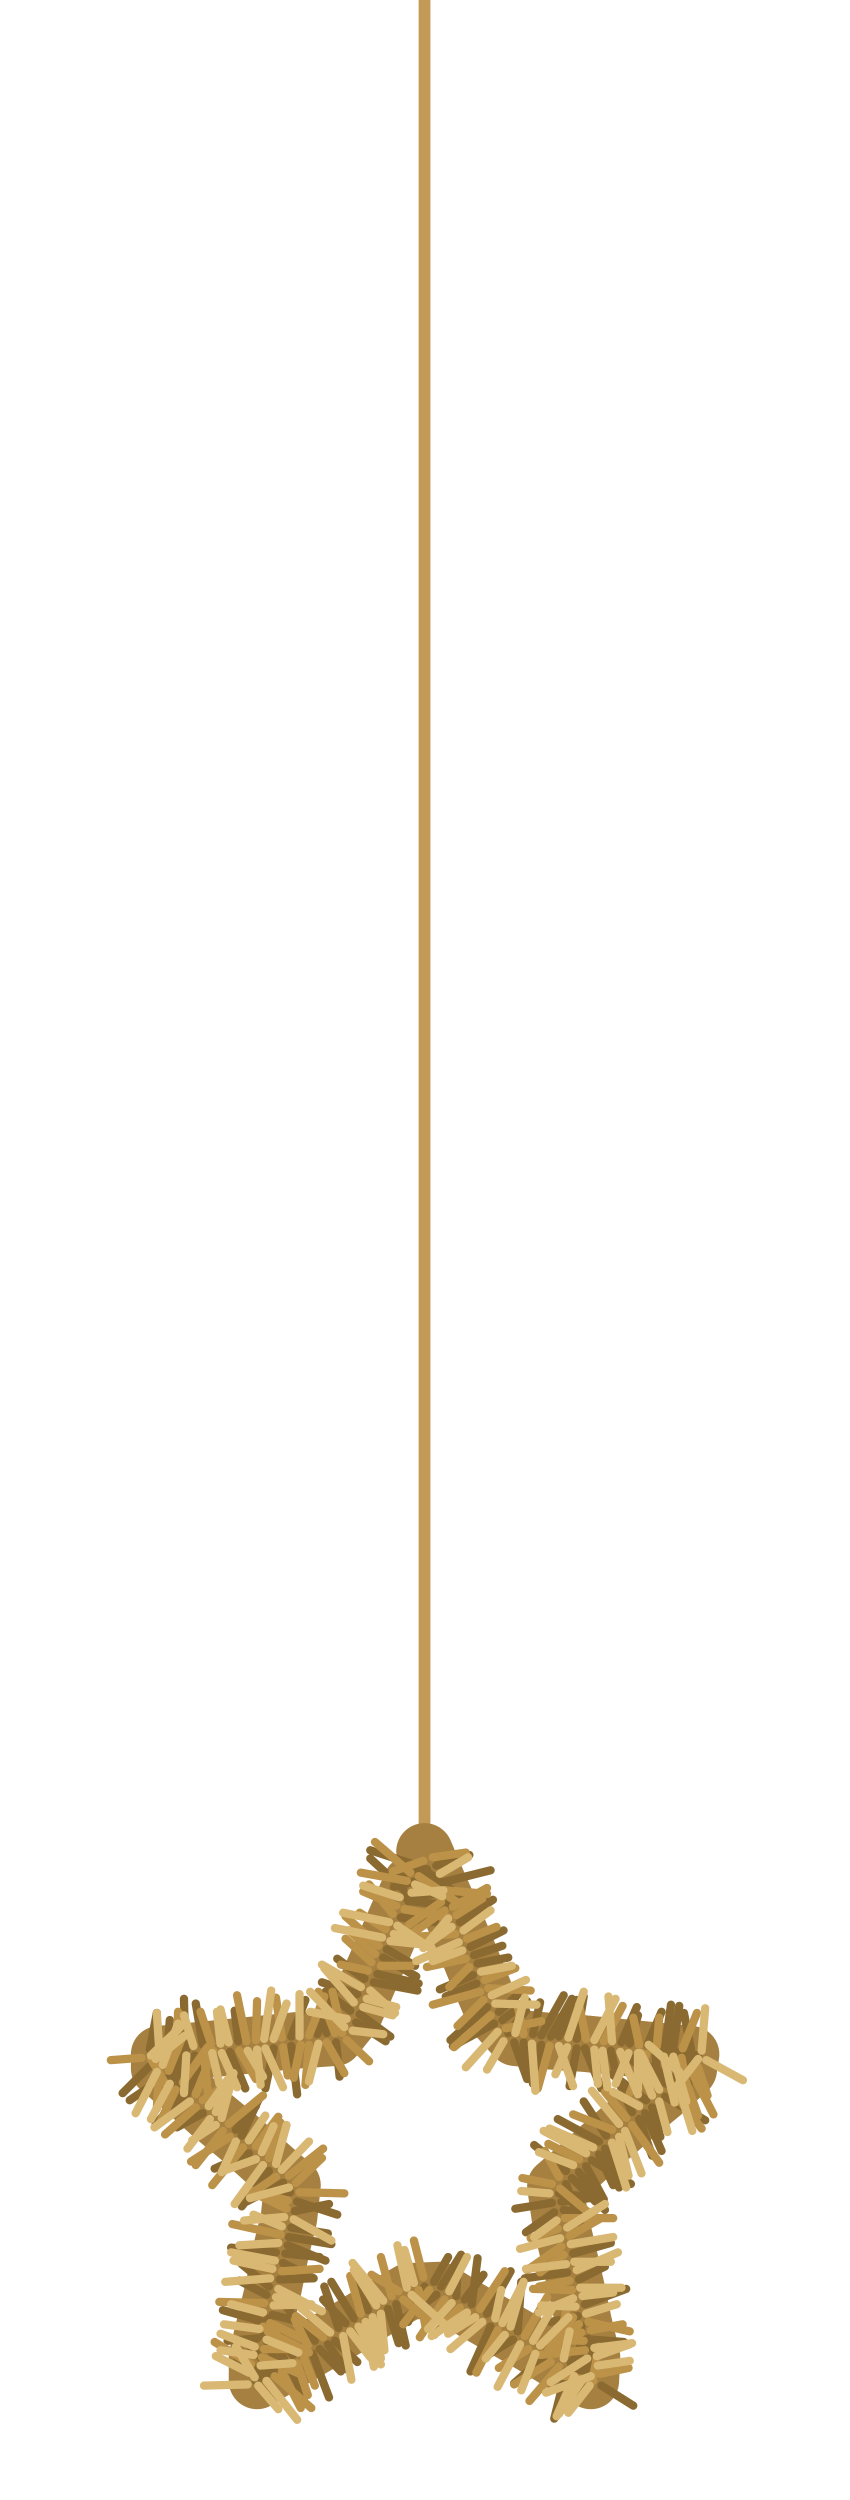
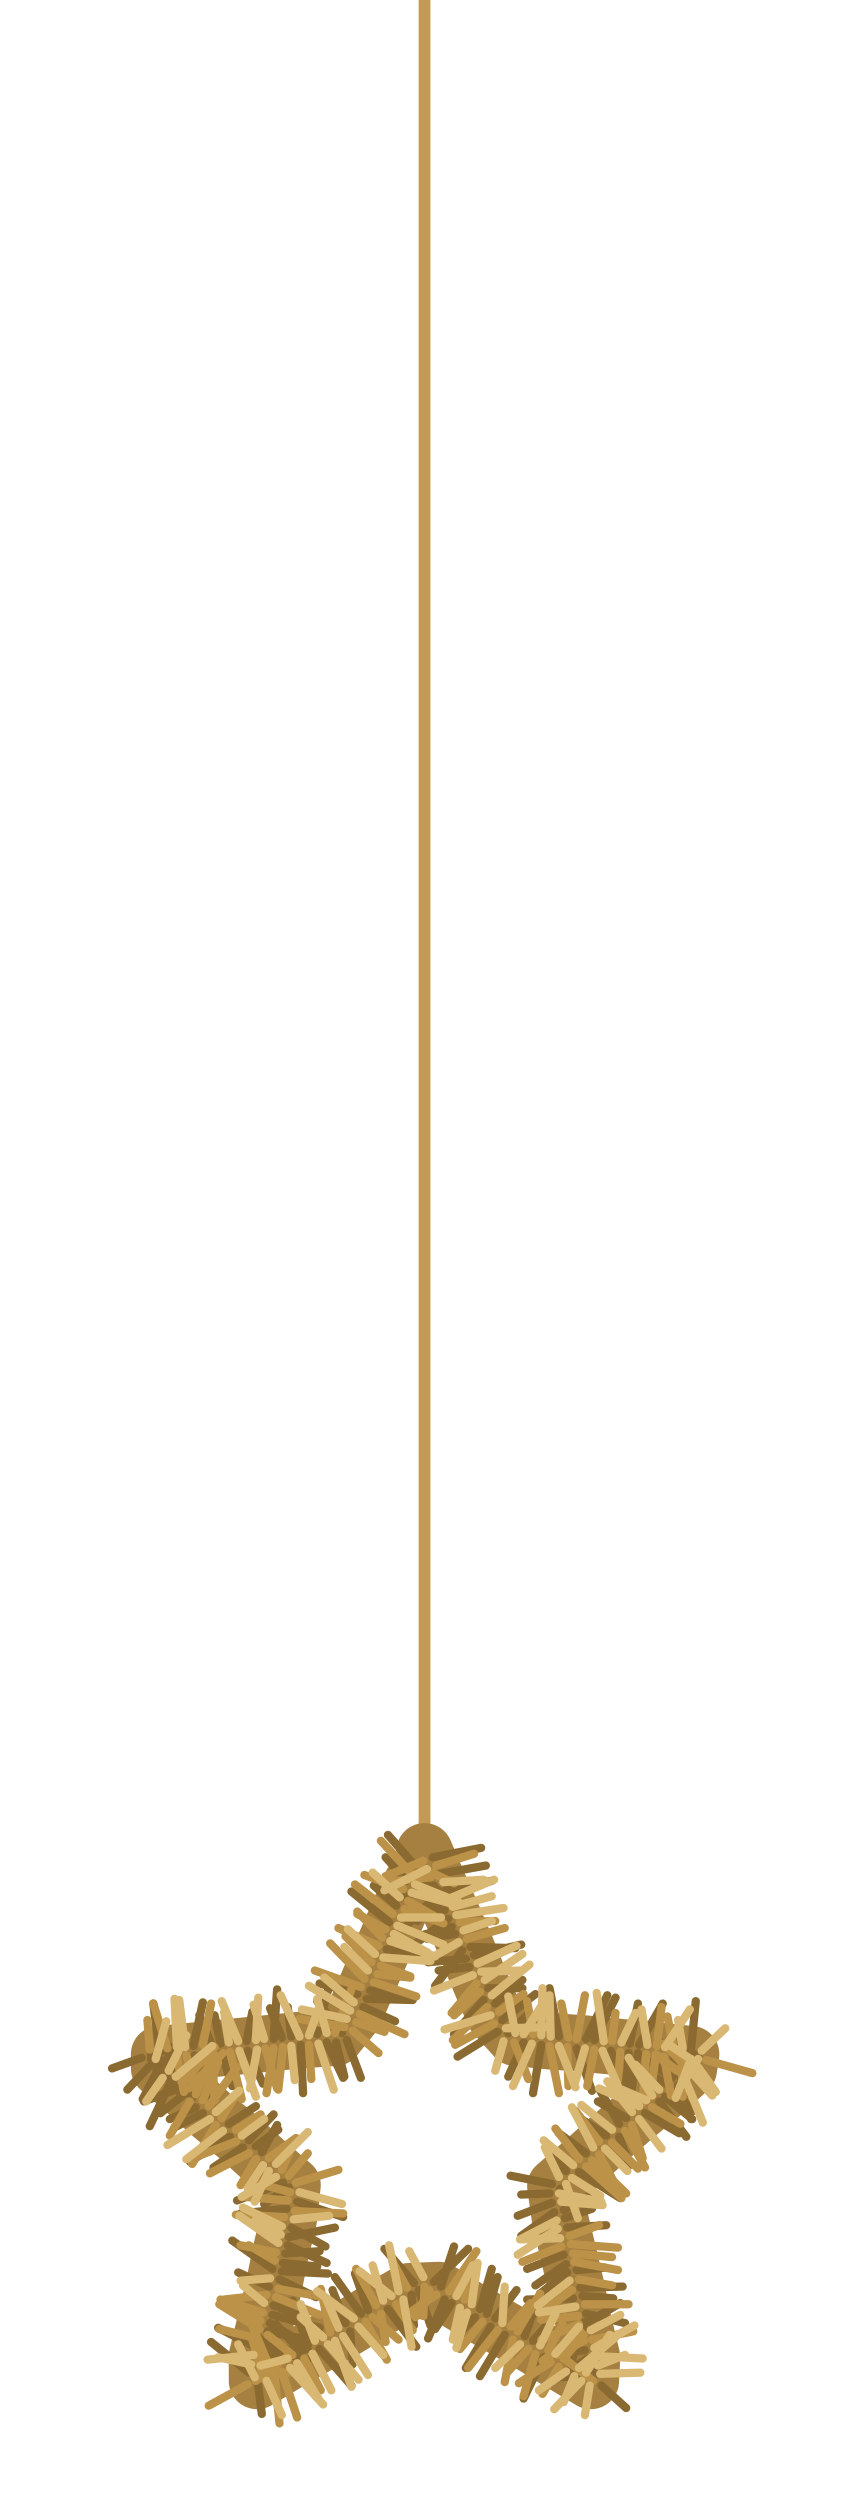
<svg xmlns="http://www.w3.org/2000/svg" viewBox="0 0 72 212" width="72" height="212">
  <style>.b{transform-origin:36px 0;animation:b 3.2s ease-out 0s 1 both}@keyframes b{0%{transform:rotate(2.6deg)}24%{transform:rotate(-1.8deg)}48%{transform:rotate(1.1deg)}72%{transform:rotate(-.5deg)}100%{transform:none}}@media (prefers-reduced-motion:reduce){.b{animation:none}}</style>
  <g class="b">
    <path d="M36 0V158" stroke="#C29A55" stroke-width="1" />
    <path d="M36 157L37.2 159.8L38.4 162.5L39.6 165.3L40.7 168L41.9 170.8L43.7 172.8L46.7 173.1L49.6 173.3L52.6 173.6L55.6 173.9L58.6 174.2L58.4 175.5L56.2 177.5L53.9 179.4L51.6 181.4L49.4 183.4L47.1 185.4L47.5 188.2L48.2 191.1L48.9 194.1L49.5 197L50.2 199.9L50.1 201.9L47.6 200.4L45 198.8L42.4 197.3L39.8 195.8L37.2 194.2L34.7 194.3L32.1 195.8L29.5 197.4L26.9 198.9L24.3 200.4L21.8 201.9L21.8 199.8L22.5 196.9L23.2 194L23.8 191L24.5 188.1L24.8 185.3L22.5 183.3L20.3 181.3L18 179.4L15.8 177.4L13.5 175.4L13.5 174.2L16.5 173.9L19.5 173.6L22.5 173.3L25.4 173L28.4 172.8L30.1 170.7L31.3 167.9L32.5 165.2L33.7 162.4L34.9 159.7" fill="none" stroke="#A68040" stroke-width="4.8" stroke-linecap="round" stroke-linejoin="round" />
-     <path d="M36.2 158.5l-2.3 0.4M37 158.2l2.8 -0.9M36.5 159.2l-3.1 0.8M36.8 159.9l-3.1 1.1M37.6 159.6l4 -1M37.1 160.6l-2.8 0.2M38.1 161l3 -0M39 163l2.8 -1.9M39.9 165.1l2.8 -1.4M40.2 165.8l2.4 -0.8M40.5 166.5l2.6 -0.5M40.1 167.5l-2.8 1.2M40.4 168.2l-2.6 1.1M41.3 170.2l-3.1 2.8M42.3 170.6l2 -1.8M41.9 171.6l-3.5 1.9M42.6 171.3l2.1 -1.6M43.1 172.4l1.5 -1.9M43.6 173.2l1.1 3.1M44.4 173.2l0.8 3.5M45.2 172.5l0.6 -2.7M45.9 173.4l-0.7 3.1M45.9 172.6l1.9 -3.4M46.7 172.7l1.8 -3.2M47.4 172.7l1.5 -3.1M48.9 173.7l-0.6 3.2M48.9 172.9l0.6 -3.6M49.6 173.7l1.4 3.4M51.8 173.9l0.6 2.6M52.7 173.2l1.3 -3M53.4 173.3l0.7 -2.4M54.9 173.4l1.2 -2.8M55.6 174.3l0.2 2.9M56.4 173.6l0.5 -3.6M57.1 173.6l0.5 -3.5M58.6 174.6l-0.3 2.8M58.6 173.8l-0.6 -3.1M59.2 174.3l-2.9 -0.5M58.7 174.7l-2.3 -1.1M58.1 175.2l-2.1 -1.5M57 176.2l-3.5 -1.8M56.5 176.7l-2.8 -1.9M56.4 177.8l3.4 2M54.8 178.1l-2.9 -2.2M55.3 178.7l0.7 2.5M54.7 179.2l1.4 3.2M53.6 179.1l-1.2 -2.7M54.2 179.7l1.1 3.1M51.4 181.1l-1.9 -2.9M50.8 181.6l-3.5 -1.9M51.3 182.2l1.2 3.3M50.8 182.7l1.2 2.6M50.2 183.2l3.3 2M49.7 183.7l1.5 2.8M49.1 184.2l2.2 3.2M48 184.1l-2.7 -2.2M48.5 184.7l2 2M48 185.2l1.2 3.3M47.4 186l2.5 0.3M46.8 186.8l-3.1 0.5M47.6 186.7l2.4 -0.3M47 187.6l-2.4 1.7M47.8 187.4l2.7 0.6M48.6 191.1l3.2 -0.9M48.1 192.7l-3.6 0.5M49.1 193.3l2.2 -1.1M49.6 195.4l3.5 -1.3M49 196.4l-2.3 0.5M50.2 198.4l2.7 0.2M50 200.7l-2.1 1.3M51 202.3l2.7 1.7M49.7 201.2l0.5 -2.7M49.1 200.8l0.2 -3.6M48.4 200.4l1.5 -2.1M48 201.1l-1 4M46.1 199.9l-2.5 2.2M43.9 197.7l0.3 -4.2M43.5 198.4l-2.8 1.7M41.6 197.3l-1.7 3.8M41.3 196.2l2 -3.6M40 195.4l0.5 -3.9M39.4 195l1.6 -2.1M38.7 194.7l0.1 -2.5M37.4 193.9l1.7 -2.7M37 194.6l-2.7 2M36.8 193.5l1.2 -2.1M36 193.9l-1.4 3M33.6 195.4l0.8 3.5M32.9 195.8l0.9 2.9M31.2 195.9l-1.3 -2.7M30 196.6l-1.9 -3.1M29.3 197l-1.9 -2M28.7 197.4l-1.2 -3.5M28.4 198.5l1.9 1.8M27.8 198.8l1.5 2.1M26.7 198.5l-2.7 -3.2M27.1 199.2l1.8 1.9M26.5 199.6l1.4 3.7M24.8 199.7l-2.1 -3.1M24.1 200.1l-1.3 -2.9M24.6 200.8l1.2 2.5M23.5 200.5l-1.7 -3.8M22.9 200.8l-2.2 -2.4M22.2 201.2l-2.1 -1.3M21.7 201.9l2.2 -1.6M21.9 201.4l3.8 -0.7M21.8 198.3l-2.5 0.2M22.1 196.8l-3.2 -0.9M23.1 196.3l2.8 0.7M22.6 194.6l-2.3 -1.2M22.8 193.9l-2.3 -1.9M23.7 193.3l2.9 -0.1M24 191.9l2.6 1.3M24.2 191.1l2.9 0.3M23.4 191l-3.8 -0.4M24.4 190.4l3.2 1.3M24.5 189.7l3.6 0.6M24.7 188.9l3.1 0.5M25 187.5l2.9 -0.6M25.2 186.7l3.4 1.1M24.6 185.9l-3.8 0.3M24 185.1l-3.3 1.7M22.8 184.1l-2.3 3M21.1 182.6l-2.9 1.3M20.5 181.1l1.4 -3M20 180.6l1.7 -2M17.2 179.2l-2.2 1.2M16 177.1l2.1 -2.9M15.5 177.7l-2.3 2.4M14.9 176.1l1.1 -2.8M13.8 176.2l-2.8 1.9M12.7 175.2l-2.3 2.3M12.7 173.8l0.6 -3.1M14.3 174.5l0.3 2.8M14.2 173.7l0.2 -2.4M15 174.4l0.4 3.5M15.7 173.6l-0.1 -4.1M16.5 174.3l-0.7 3.7M17.2 173.4l-0.6 -3.5M19.5 174l1.3 3.1M20.2 173.1l-0.3 -2.6M23.2 173.7l-0.7 3.4M24.7 173.5l0.5 4.1M24.7 172.7l1.2 -3.1M26.9 172.5l1.3 -3.5M27.7 172.4l0.6 -3.6M28.5 173.2l0.3 2.9M30.2 171.5l2.5 1.6M30.5 170.8l2.6 1.9M29.7 170.5l-2.1 -1.6M30.3 169.1l-3 -1M31.7 168.1l3.7 0.7M30.9 167.8l-2.3 -1.7M32 167.4l3.5 0.8M32.5 166l2.8 1.6M32.8 165.3l2.4 1.4M34 162.6l2.9 0.4M34.6 161.2l3.8 0.4M34.2 160.2l-2.8 -2.6M35.8 158.4l2.7 2M35.1 158.1l-3.7 -1.2" stroke="#8A6A30" stroke-width="0.7" stroke-linecap="round" />
-     <path d="M35.9 157.8l-2.6 0.9M36.7 157.5l2.8 -0.4M37.8 160.3l3.5 0.3M37.4 161.3l-2.7 1.9M37.7 162l-2.8 2M38.4 161.7l2.9 -1.6M38.7 162.4l2.2 -1.4M38.6 164l-2.8 0.2M39.6 164.4l2.5 -1M39.5 166.1l-3.3 0.7M39.8 166.8l-1.7 1.7M41.1 167.9l2.6 -1M40.7 168.9l-4 1.1M41.4 168.6l3.6 0.2M41 169.6l-2.2 2.2M41.6 170.9l-3.1 2.7M42.9 172l3 -0.6M44.4 172.5l-0.5 -2.4M46.6 173.5l-1 3.6M49.7 172.9l-0.6 -2.9M51.2 173.1l1.6 -3M54.2 173.4l-0.5 -2.3M54.8 174.2l-1.4 3.3M55.7 173.5l0.2 -2.4M57.8 174.5l0.7 4M57.9 173.7l1.2 -3M59.2 175.3l0.8 2.4M58.7 175.8l1.8 3.5M58.1 176.3l1.1 3.1M57 177.3l2.5 3.2M53.1 179.6l-1.8 -2.2M53.6 180.2l2.3 3.2M51.9 180.6l-3.3 -1.3M49.1 183.1l-2.6 -1.3M47.4 184.6l-1.2 -2.2M46.8 185.2l-2.5 -0.5M47.5 185.6l2.5 2.1M47.9 188.1l4.1 -0M47.3 189l-2.3 0.8M48.3 189.6l2.5 -1.4M47.6 190.5l-2.9 2M47.8 191.2l-2 1.5M48.3 193.4l-2.6 0.5M48.5 194.2l-3.3 -0.1M49.1 197.1l-1.9 1.5M49.9 196.9l3.5 0.8M49.3 197.8l-2.8 0.7M50.1 197.6l2.7 -0.5M49.5 198.5l-3 -0.1M49.6 199.3l-3.8 0.4M50.9 201.3l2.4 -0.5M50.3 201.9l-2.9 -0.5M50.3 201.5l0.5 -2.5M47.4 200.7l-2.5 2.9M47.1 199.6l1 -3.9M46.7 200.3l-3.1 1.9M46.5 199.3l2.1 -2.8M44.8 199.2l-2.5 1.6M44.5 198.1l1.9 -3.3M42.2 197.6l-1.8 3.6M40.7 195.8l2.1 -3.2M39 195.7l-2.2 2.3M37.7 195l-2.1 3.2M36.4 194.2l-2.2 2.9M35.9 193.1l-0.8 -3.1M35.5 194.2l0.6 3.2M33.8 194.3l-2.3 -1.4M34.2 195l2 1.7M33.2 194.7l-0.9 -3.3M30.6 196.2l-0.9 -3.2M27.4 198.2l-2.3 -1.8M26.1 198.9l-1.1 -2.2M25.4 199.3l-3.1 -2M25.8 200l0.9 2.3M25.2 200.4l0.9 2.7M23.9 201.1l1.6 3.1M23.3 201.5l3.1 2.7M21.3 200.5l-3.1 -1.9M22.2 199.9l3.2 1.4M22.4 199.2l3.1 0M22.7 197.7l3.5 1.8M22.9 197l2.7 1.3M22.4 195.3l-3.8 -0.1M23.9 192.6l3.2 -0.2M23.8 189.5l-4.1 -0.9M24.3 187.3l-2.9 -1.4M24.4 186.6l-3.3 -0.9M25.4 185.9l3.8 0.1M25.1 185.1l2.2 -2.1M24.5 184.5l2.9 -2.3M23.4 184.6l-2.2 1.5M22.8 183l1 -3M21.7 182l1.9 -2.5M20.6 182.1l-2.6 3.2M19.5 181.2l-3.3 2.1M19.4 180.1l2.9 -2.4M18.9 180.7l-2.3 2.9M17.2 178.1l2.6 -1.7M16.6 178.7l-2.6 2.3M16.6 177.6l1.5 -3.7M15.5 176.6l2.1 -3M14.9 177.2l-1.3 2.7M14.3 175.6l1.1 -2.7M12 174.5l-2.6 0.2M12.8 174.6l1.4 2.4M13.5 174.6l-0.2 4.2M15 173.6l0.1 -3M17.3 174.2l0.4 4M17.9 173.3l-0.9 -2.7M20.3 173.9l1.4 2.4M20.9 173.1l-0.8 -3.9M21.7 173l0.1 -3.3M24 173.6l0.4 2.4M23.9 172.8l-0.5 -3.4M25.5 173.4l-0.6 2.8M26.2 173.4l-0.3 3.4M26.2 172.6l1.3 -3.3M27.7 173.2l1.5 2.6M28.4 172.4l-1.4 -3.5M29.4 173l1.9 1.8M29 172.4l-0.8 -3.5M31.2 167.1l-2.3 -0.5M32.3 166.7l2.5 0M31.5 166.4l-2.2 -2M31.8 165.7l-2.2 -2M32.1 165l-2.8 -2.5M32.7 163.6l-2.2 -1.4M33.3 162.3l-2 -2.5M34.3 161.9l3.7 0.7M33.6 161.6l-2.8 -1.2M34.5 159.5l-3.9 -0.7M35.5 159.1l3.4 2.3M34.8 158.8l-3 -2.6" stroke="#BC9248" stroke-width="0.7" stroke-linecap="round" />
-     <path d="M37.3 158.9l2.4 -1.4M38 162.7l-2.1 2.5M38.3 163.4l-2.1 1.5M39.3 163.7l2.3 -1.7M38.9 164.7l-3.6 1.6M39.2 165.4l-2.5 0.9M40.8 167.2l2.6 -0.5M41.7 169.2l2.9 -1.3M42 169.9l3.5 0.1M42.2 172.3l-2.7 3M42.7 173.1l-1.4 2.4M43.7 172.4l0.8 -3M45.1 173.3l0.3 4M47.4 173.5l1.2 3.4M48.1 173.6l-1 2.3M48.2 172.8l1.3 -3.9M50.4 173.8l0.3 2.9M50.4 173l1.8 -3.5M51.1 173.9l0.4 3.1M51.9 173.1l-0.3 -3.8M52.6 174l1.5 3.6M53.3 174.1l-1.1 2.6M54.1 174.1l-0 3.1M56.3 174.4l0.9 3.9M57.1 174.4l1.1 3.8M59.2 174.6l-1.7 2.2M59.5 173.9l0.3 -3.6M59.9 174.7l3.1 1.7M57.6 175.7l-2.6 -2.3M57.5 176.8l1.2 3.9M55.9 177.2l-1.6 -3.1M55.3 177.7l-1.2 -2.9M55.9 178.2l0.7 2.6M54.2 178.6l-2.2 -1.2M52.5 180.1l-2.3 -2.8M53 180.7l1.4 3.6M52.5 181.2l0.8 3.3M51.9 181.7l1.2 3.8M50.3 182.1l-3.7 -1.6M49.7 182.6l-3.6 -1.9M48.6 183.6l-2.9 -1.1M46.6 186l-2.4 -0.2M47.2 188.3l-1.9 1.4M48.1 188.9l3.2 -2M47.5 189.8l-3.4 0.9M48.4 190.3l3.6 -0.6M48 192l-3.4 0.4M48.7 191.8l3.1 0M48.9 192.5l3.5 -1.5M49.2 194l3.5 -0M48.6 194.9l-2.9 1.2M49.4 194.7l2.6 -0.3M48.8 195.6l-2.9 -0.1M49.7 196.2l2.6 -0.8M50.4 199.1l3.2 -0.4M49.8 200l-3.1 2M50.6 199.8l2.8 -1M50.7 200.6l2.7 -0.4M50.1 201.5l-3.8 1.4M50 202.3l-1.8 2.3M49.3 201.9l-1.9 2.8M48.7 201.5l-1.5 3.4M47.8 200l0.5 -2.3M45.8 198.9l2.4 -2.4M45.4 199.6l-1.2 3.1M45.2 198.5l1.7 -2.9M44.1 198.8l-1.9 3.6M43.3 197.3l1.1 -3.8M42.8 198l-1.6 2M42.6 197l1.8 -3.5M42 196.6l0.5 -2.4M40.9 196.9l-2.7 2.3M40.3 196.5l-2.3 1.4M39.6 196.1l-3 2M38.3 195.3l-2 2.2M38.1 194.3l1.5 -2.9M35.1 193.6l-0.8 -2.8M34.5 194l-0.8 -3.6M34.9 194.6l2.9 2.6M32.5 195.1l-2.6 -3.2M31.9 195.5l-1.9 -3M32.3 196.2l0.3 3.1M31.6 196.5l0.7 3.5M31 196.9l0.7 3.8M30.4 197.3l1.9 3.2M29.7 197.7l1.7 2.2M29.1 198.1l0.7 3.7M28 197.8l-2.5 -2.1M22.6 201.9l2.6 3.3M21.6 201.6l-1.6 -2.6M21.9 202.3l1.7 2M21 202.2l-3.7 0.1M21.1 201.2l-2.8 -1.4M22.1 200.6l2.7 -0.2M21.5 199.7l-2.8 -0.4M21.6 199l-2.9 -1.1M22.6 198.4l2.7 1.1M22 197.5l-3 -0.4M22.3 196.1l-2.7 -0.7M23.2 195.5l3.2 -0.1M23.4 194.8l2.4 0.8M23.6 194.1l3.7 1.9M22.9 193.2l-3.8 0.3M23.1 192.4l-3.3 -0.7M23.3 191.7l-3.7 -0.7M23.6 190.2l-3.3 0.2M23.9 188.8l-2.4 -1M24.9 188.2l3.2 1.8M24.1 188l-3.4 0.3M24.5 185.5l-3.3 0.9M23.9 184l2.3 -2.4M23.4 183.5l0.9 -3.3M22.3 183.6l-2.4 3.3M22.2 182.5l1 -2.2M21.7 183.1l-2.8 1M21.1 181.5l1.4 -2.1M20 181.6l-1.2 2.6M18.8 179.6l1 -3.8M18.3 180.2l-2 1.3M18.3 179.1l1.2 -2.7M17.8 179.7l-1.9 2.5M17.7 178.6l1.8 -2.5M16.1 178.2l-3 2.2M14.4 176.7l-1.6 3M13.8 175.1l1.3 -3.5M13.3 175.7l-1.8 3.5M13.2 174.6l2.5 -2M12.8 174.3l2.7 -2.6M13.5 173.8l-0.2 -3.1M15.8 174.3l-0.2 3.2M16.4 173.5l-0.8 -2.6M18 174.1l0.6 2.6M18.8 174.1l1.3 2.9M18.7 173.3l-0.3 -2.7M19.4 173.2l-0.7 -2.8M21 173.9l1.3 2.2M21.8 173.8l0.3 3M22.5 173.7l1.5 3.3M22.4 172.9l0.6 -4.1M23.2 172.9l1.1 -3M25.4 172.7l0 -3.6M27 173.3l-0.8 3.2M29.9 172.2l2.6 0.3M29.2 171.9l-2.9 -3M29.4 171.2l-3.1 -0.6M30.8 170.2l2.5 0.7M30 169.8l-2.5 -2.9M31.1 169.5l2.5 0.7M31.4 168.8l2.1 1.9M30.6 168.5l-3.3 -1.9M33.1 164.6l2.8 0.3M32.4 164.3l-4 -0.8M33.4 164l3.2 1.2M33.7 163.3l2.9 2M33 163l-3.9 -0.8M33.9 160.9l-3.1 -1M34.9 160.5l2.7 -0.2M35.2 159.8l2.3 1" stroke="#D9B874" stroke-width="0.7" stroke-linecap="round" />
+     <path d="M36.7 157.5l4.1 -0.8M37.3 158.9l3.9 -0.7M36.8 159.9l-3.3 1.2M37.1 160.6l-2.7 2.8M37.8 160.3l3.9 -0.8M37.4 161.3l-2 1.6M37.7 162l-2.5 0.4M38 162.7l-3 2.3M38.3 163.4l-2.5 0.7M38.6 164l-2.4 0.4M39.2 165.4l-2.3 3M39.9 165.1l3.8 0.1M39.5 166.1l-3.2 0.3M40.2 165.8l4 -0.9M39.8 166.8l-2.6 0.3M41.4 168.6l2.9 0M41 169.6l-2.5 2.9M42 169.9l2.3 -2M42.6 171.3l2.8 -2.2M42.2 172.3l-3.4 2.1M43.1 172.4l1.8 -1.7M44.4 173.2l-1.3 2.9M45.9 173.4l-0.7 4.1M47.4 172.7l-0.8 -4.1M48.9 173.7l1.3 3.6M49.7 172.9l1.8 -3.7M50.4 173l1.8 -3.6M51.8 173.9l1 2.8M53.3 174.1l-0.2 3.2M53.4 173.3l0.7 -3.4M54.1 174.1l-0.7 4M54.2 173.4l2 -3.5M57.1 174.4l1.1 3.1M58.6 173.8l0.4 -4.1M59.2 174.3l-3.4 -1.2M57 176.2l-2 -1.4M57.5 176.8l1.1 2.9M56.5 176.7l-3.3 -2M57 177.3l1.8 1.7M56.4 177.8l2.3 1.9M55.9 178.2l2.3 3M54.7 179.2l2.9 1.7M53.1 179.6l-2.4 -1.4M52.5 180.1l-1.6 -2.8M52.5 181.2l0.9 2.4M51.4 181.1l-2.4 -1.6M49.7 182.6l-2.3 -1.7M49.1 184.2l3.5 2.2M48 184.1l-1.7 -2.1M46.8 185.2l-3.5 -0.7M47.5 185.6l2.2 1.4M46.6 186l-2.4 0.1M46.8 186.8l-2.9 1.1M47 187.6l-2.8 2M47.8 187.4l2.2 -1.2M47.9 188.1l2.3 -0.8M48.1 188.9l3.3 -0.2M47.8 191.2l-3.1 1.2M48 192l-2.6 1.8M48.1 192.7l-2.3 1.8M48.9 192.5l2.4 -0.2M49.2 194l3.6 -0.1M48.6 194.9l-3.9 0.1M49.4 194.7l2.6 0.2M49.7 196.2l3.3 0.8M49.9 196.9l2.7 -1.6M49.6 199.3l-2.4 0.3M49.8 200l-2.6 1.7M50 200.7l-2.7 0.7M50.1 201.5l-3.1 0.1M51 202.3l2.1 1.9M50.3 201.5l0.8 -2.9M48.4 200.4l1.2 -3.5M46.1 199.9l-1.7 3.5M45.2 198.5l2.3 -2.6M44.5 198.1l1 -2.8M42.8 198l-2.1 3.5M42 196.6l1.8 -2.4M41.6 197.3l-2.1 3.5M41.3 196.2l0.9 -3.1M40.7 195.8l1 -3.4M40.3 196.5l-1.7 1.7M38.3 195.3l-1.4 2.2M37.7 195l-1.4 3.3M37.4 193.9l1.1 -3.4M36.8 193.5l2.9 -2.8M35.1 193.6l-2.5 -2.9M35.5 194.2l1 3M34.9 194.6l0.2 2.6M32.9 195.8l2.4 3.2M31.2 195.9l-1.1 -3.1M30.6 196.2l-2.2 -3.1M29.3 197l-1.1 -2.8M29.7 197.7l0.2 2.8M27.1 199.2l2.7 3.1M26.1 198.9l-1.3 -3.8M25.4 199.3l-2 -2.2M24.1 200.1l-2.1 -1.8M23.5 200.5l-2.3 -2.1M21.9 202.3l0.3 2.4M21.1 201.2l-3.2 -2.6M22.2 199.9l3.9 -0.7M22.4 199.2l3.7 0.9M21.6 199l-3.1 -1.6M22.6 198.4l2.5 1.2M22.7 197.7l2.8 0.6M22.9 197l3 1.8M23.1 196.3l4 1.1M23.2 195.5l2.7 1M22.8 193.9l-2.6 -1.2M23.7 193.3l3.1 1.5M23.9 192.6l3.9 0.2M23.1 192.4l-3.4 -2.4M24 191.9l2.9 0.3M24.2 191.1l2.9 -0.2M24.4 190.4l3.3 1.5M24.5 189.7l3.9 -0.8M24.7 188.9l2.9 1.6M24.3 187.3l-3.9 0.4M25.2 186.7l3.9 1.3M24.5 185.5l-2.1 1.4M24 185.1l-3.9 1.5M22.2 182.5l1.3 -2.3M21.7 182l1.9 -1.4M21.1 181.5l2.1 -2.2M20.6 182.1l-2.5 1.7M19.5 181.2l-3.4 2.1M19.4 180.1l2.3 -1.5M17.2 179.2l-2.4 1.2M16.6 178.7l-2.2 1M15.5 177.7l-1.9 1.5M14.9 177.2l-2.7 1M14.4 176.7l-1.7 3.6M13.8 175.1l1.4 -2M13.3 175.7l-1.2 2.3M12.7 175.2l-1.9 2M12.8 174.3l2.6 -1M12 174.5l-2.5 0.9M12.8 174.6l2.5 2.9M13.5 174.6l-0.7 3.1M13.5 173.8l-0.5 -3.9M14.3 174.5l2 3.4M16.5 174.3l1.2 2.3M16.4 173.5l0.8 -3.7M17.3 174.2l0.7 3.7M17.9 173.3l-1 -2.4M18.8 174.1l0.9 2.8M18.7 173.3l-0.5 -2.4M21 173.9l1.3 2.8M20.9 173.1l0.5 -2.5M23.2 172.9l0.3 -4.2M23.9 172.8l-1 -2.5M24.7 172.7l-0.3 -2.5M25.5 173.4l0.2 4.1M26.9 172.5l0.9 -3.7M27.7 173.2l1.4 3M28.5 173.2l0.7 2.9M29.4 173l1.2 3.2M29 172.4l-2.1 -2.7M30.8 170.2l2.7 1.2M31.1 169.5l3.9 0.1M30.3 169.1l-3.2 -0.9M31.4 168.8l2.9 0.3M32.8 165.3l2.8 0.3M33 163l-3.2 -2.6M33.6 161.6l-1.9 -1.7M34.5 159.5l-1.8 -2M35.5 159.1l2.9 2.1M35.1 158.1l-2.2 -2.5" stroke="#8A6A30" stroke-width="0.7" stroke-linecap="round" />
+     <path d="M35.9 157.8l-3.2 1.3M37 158.2l3.2 -1M36.5 159.2l-3.9 0.4M39 163l3 -0.1M39.6 164.4l3.2 -0.9M40.4 168.2l-2.1 2.5M40.7 168.9l-2.2 2M41.3 170.2l-2.9 2.8M42.3 170.6l2.1 -1.5M41.9 171.6l-3.3 1.8M43.6 173.2l1.2 3.1M45.2 172.5l-0.5 -2.8M46.6 173.5l0.8 4M48.1 173.6l0.1 3.3M48.2 172.8l-0.6 -2.9M48.9 172.9l0.7 -3.7M50.4 173.8l-0.6 3.1M51.9 173.1l0.3 -2.4M52.6 174l-0.2 2.4M54.8 174.2l-0.3 4.1M55.6 174.3l-0.4 3.1M55.7 173.5l0.4 -3.3M56.3 174.4l0.6 3.3M57.1 173.6l-0.5 -2.6M57.8 174.5l0.1 3.3M59.9 174.7l3.9 1.1M58.1 175.2l-1.8 -1.9M57.6 175.7l-2 -1.5M55.3 178.7l2.4 1.4M53.6 180.2l0.9 2.8M53 180.7l1.7 3.1M51.9 181.7l2.2 2.2M50.8 181.6l-2 -2.6M50.8 182.7l1.2 2.2M50.2 183.2l2.9 2.8M49.1 183.1l-2 -2.6M49.7 183.7l3 2.7M48.3 189.6l2.5 -0.9M47.6 190.5l-3.3 1.3M48.4 190.3l4 0.3M48.6 191.1l3.3 0.3M48.7 191.8l3.7 0.7M49.1 193.3l2.8 0.5M48.5 194.2l-2.6 1.9M49.6 195.4l3.7 -0M49 196.4l-3.1 0.3M49.1 197.1l-3.2 1.3M49.3 197.8l-3.3 2.4M49.5 198.5l-2.2 1.2M50.2 198.4l3.5 -0.7M50.3 201.9l-2.2 -1.7M47.8 200l1.7 -2M47.4 200.7l-1.4 2.3M46.7 200.3l-2.7 1.8M46.5 199.3l1.2 -2.2M45.4 199.6l-1 3.6M44.8 199.2l-1.8 2M43.9 197.7l1.9 -3.2M43.5 198.4l-0.7 3.6M43.3 197.3l1.7 -2M42.2 197.6l-2.5 3.2M40.9 196.9l-1.9 2.3M39.4 195l0.7 -2.3M38.1 194.3l2.3 -3.4M37 194.6l-2.4 1.6M36.4 194.2l-1.2 2.3M36 193.9l-0.1 2.5M34.5 194l-1.2 -2.2M33.6 195.4l1.4 2.2M31.9 195.5l-1.7 -3.1M32.3 196.2l0.4 2.4M31.6 196.5l2.2 1.9M31 196.9l1.8 3.2M28 197.8l-0.8 -3.7M25.8 200l1.4 2.7M24.8 199.7l-2.1 -1.7M23.9 201.1l1.3 3.9M22.9 200.8l-1.6 -3.8M23.3 201.5l0.4 4M22.2 201.2l-0.8 -2.8M21.7 201.9l2.7 -2.1M21 202.2l-3.3 1.8M21.9 201.4l3.8 -0.3M21.8 198.3l-3.2 -0.8M22 197.5l-3.4 -2.1M22.1 196.8l-2.4 -0.9M22.3 196.1l-3.6 -1.1M23.4 194.8l3.7 1.5M22.6 194.6l-3.6 0.4M23.6 194.1l3.3 0.6M23.3 191.7l-2.2 -1.3M23.4 191l-3 -0.6M24.1 188l-4.1 -0.2M25 187.5l4.1 0.2M24.4 186.6l-3.6 -0.3M24.6 185.9l-3.6 -1M25.1 185.1l3.6 -1.1M24.5 184.5l1.6 -1.9M23.9 184l1.1 -2.5M22.8 183l2.3 -1.7M21.7 183.1l-1.3 2.2M21.1 182.6l-3.3 1.7M20 181.6l-3.9 1.5M20 180.6l2.1 -1.3M18.8 179.6l1.3 -2.1M18.3 180.2l-2 3.3M17.7 178.6l2.4 -3.3M17.2 178.1l1.3 -3.2M16.6 177.6l1.5 -3.4M16.1 178.2l-1.7 2.9M16 177.1l2.9 -3M15.5 176.6l2.7 -3M12.7 173.8l-0.2 -2.5M14.2 173.7l-1.2 -3.8M15 174.4l0.6 3M15.8 174.3l0.8 2.9M17.2 173.4l0.7 -3.5M18 174.1l0.2 4M19.5 174l1 4M22.5 173.7l1 3.4M23.2 173.7l-0.6 3.8M24 173.6l-0.4 3.6M26.2 173.4l0.2 2.9M28.4 172.4l1.4 -3.7M29.9 172.2l2.2 1.9M29.2 171.9l-3.8 -0.7M30.2 171.5l2.4 0.8M30.5 170.8l3.8 1.7M30.6 168.5l-3.9 -1.4M31.7 168.1l3.6 1.2M30.9 167.8l-2.9 -3M32 167.4l2.8 0.3M32.3 166.7l2.5 0.9M31.5 166.4l-2.2 -2.2M32.1 165l-3.4 -1.5M32.4 164.3l-2.1 -2.2M32.7 163.6l-2.4 -1.3M33.3 162.3l-3.2 -2.5M34.3 161.9l3.3 1.2M34.6 161.2l2.6 1.5M34.2 160.2l-3.3 -1.2M34.8 158.8l-2.5 -2.7M35.8 158.4l2.7 1.3" stroke="#BC9248" stroke-width="0.7" stroke-linecap="round" />
+     <path d="M36.2 158.5l-3.6 1.8M37.6 159.6l3.4 -0.2M38.1 161l3.8 -1.6M38.4 161.7l3.3 -0.9M38.7 162.4l4 -0.6M39.3 163.7l2.4 -0.8M38.9 164.7l-2.1 1.2M40.5 166.5l3.3 -1.5M40.1 167.5l-3.3 1.3M40.8 167.2l3.4 -0.1M41.1 167.9l3.2 -2.2M41.7 169.2l3.2 -2.6M41.6 170.9l-3.9 1.2M42.9 172l3.6 -0.1M42.7 173.1l-0.7 2.5M43.7 172.4l-0.6 -3.1M44.4 172.5l1.7 -2.7M45.1 173.3l-1.6 3.6M45.9 172.6l0.1 -4M46.7 172.7l-0.1 -3.5M47.4 173.5l1.4 3.5M49.6 173.7l-0.8 2.8M51.1 173.9l1.3 3M51.2 173.1l-0.6 -4.1M52.7 173.2l1.2 -2.5M54.9 173.4l-0.5 -3M56.4 173.6l2.1 -3.2M57.9 173.7l-0.4 -2.4M58.6 174.6l-1.3 3.3M59.2 174.6l-1.3 2.1M59.5 173.9l2 -1.9M58.7 174.7l-2.1 -1.4M59.2 175.3l1.5 2.1M58.7 175.8l1.7 1.9M58.1 176.3l1.5 3.7M55.9 177.2l-2 -2.1M55.3 177.7l-2 -3.2M54.8 178.1l-3 -1.3M54.2 178.6l-3.4 -1.5M53.6 179.1l-2.1 -2.6M54.2 179.7l1.9 2.5M51.9 180.6l-2.6 -2.1M51.3 182.2l1.9 1.9M50.3 182.1l-1.8 -3.4M48.6 183.6l-2.5 -2.1M48.5 184.7l2.4 1.5M47.4 184.6l-1.2 -2.5M48 185.2l1 2.9M47.4 186l3.6 0.7M47.6 186.7l3.5 0.3M47.2 188.3l-2.9 1.5M47.3 189l-3.4 2.2M47.5 189.8l-3.4 0.1M48.3 193.4l-2.7 2.1M48.8 195.6l-3.1 0.5M50.1 197.6l2.5 -1.3M50.4 199.1l3.4 -1.9M50.6 199.8l3.9 0.2M50.7 200.6l2.3 -0.9M50.9 201.3l3.4 -0.1M50 202.3l-0.4 2.5M49.7 201.2l2 -3.2M49.3 201.9l-2.3 2.4M49.1 200.8l3.1 -2.6M48.7 201.5l-0.9 2.2M48 201.1l-2.3 1.6M47.1 199.6l2 -2.3M45.8 198.9l1.3 -2.7M44.1 198.8l-2.1 2M42.6 197l0.2 -3.1M40 195.4l0.5 -3.5M39.6 196.1l-0.9 3M39 195.7l-0.6 2.7M38.7 194.7l1.4 -2.6M35.9 193.1l-1.2 -2.2M33.8 194.3l-0.8 -3.9M34.2 195l0.7 4M33.2 194.7l-2.7 -2.1M32.5 195.1l-0.9 -3M30 196.6l-3.1 -2.3M30.4 197.3l2.1 2.4M28.7 197.4l-1.1 -2.6M29.1 198.1l2.1 3.3M28.4 198.5l1.4 3.9M27.4 198.2l-1.9 -1.7M27.8 198.8l2.6 3M26.7 198.5l-1.2 -3.1M26.5 199.6l1.6 3.1M25.2 200.4l1.8 3M24.6 200.8l2.8 3.1M22.6 201.9l1.3 2.9M21.6 201.6l-1.4 -2.8M22.1 200.6l2.3 -0.6M21.3 200.5l-2.8 -0.6M21.5 199.7l-3.9 0.4M22.4 195.3l-1.8 -1.5M22.9 193.2l-2.5 0.2M23.6 190.2l-3.3 -2.3M23.8 189.5l-2.1 -1.3M23.9 188.8l-3.3 -1.6M24.9 188.2l3 -0.3M25.4 185.9l3.6 1M23.4 184.6l-2.9 1.7M23.4 183.5l2.7 -2.7M22.8 184.1l-1.2 2.6M22.3 183.6l-1.3 2M20.5 181.1l1.9 -1.4M18.9 180.7l-3.1 2.4M18.3 179.1l2 -1.8M17.8 179.7l-3.6 2.2M14.9 176.1l3.1 -2.6M14.3 175.6l1.5 -3M13.8 176.2l-1.4 2M13.2 174.6l0.9 -3.2M15 173.6l-0.2 -4.1M15.7 173.6l-0.5 -4M19.4 173.2l-0.4 -2.6M20.3 173.9l1.4 3.9M20.2 173.1l-1.4 -3.4M21.8 173.8l-0.6 3.3M21.7 173l0.2 -3.6M22.4 172.9l-0.9 -2.9M24.7 173.5l0.3 2.9M25.4 172.7l-1.6 -3.5M26.2 172.6l0.8 -2.2M27 173.3l1.3 3.9M27.7 172.4l-0.8 -2.9M29.4 171.2l-3.8 -0.8M29.7 170.5l-3.5 -2.1M30 169.8l-2.5 -2.1M31.2 167.1l-2 -2M32.5 166l4 0.3M31.8 165.7l-2.3 -2.1M33.1 164.6l3.8 1.3M33.4 164l2.9 1.6M33.7 163.3l3.9 1.6M34 162.6l3.4 -0M33.9 160.9l-2.3 -2.1M34.9 160.5l3.7 1M35.2 159.8l3.7 1.5" stroke="#D9B874" stroke-width="0.7" stroke-linecap="round" />
  </g>
</svg>
